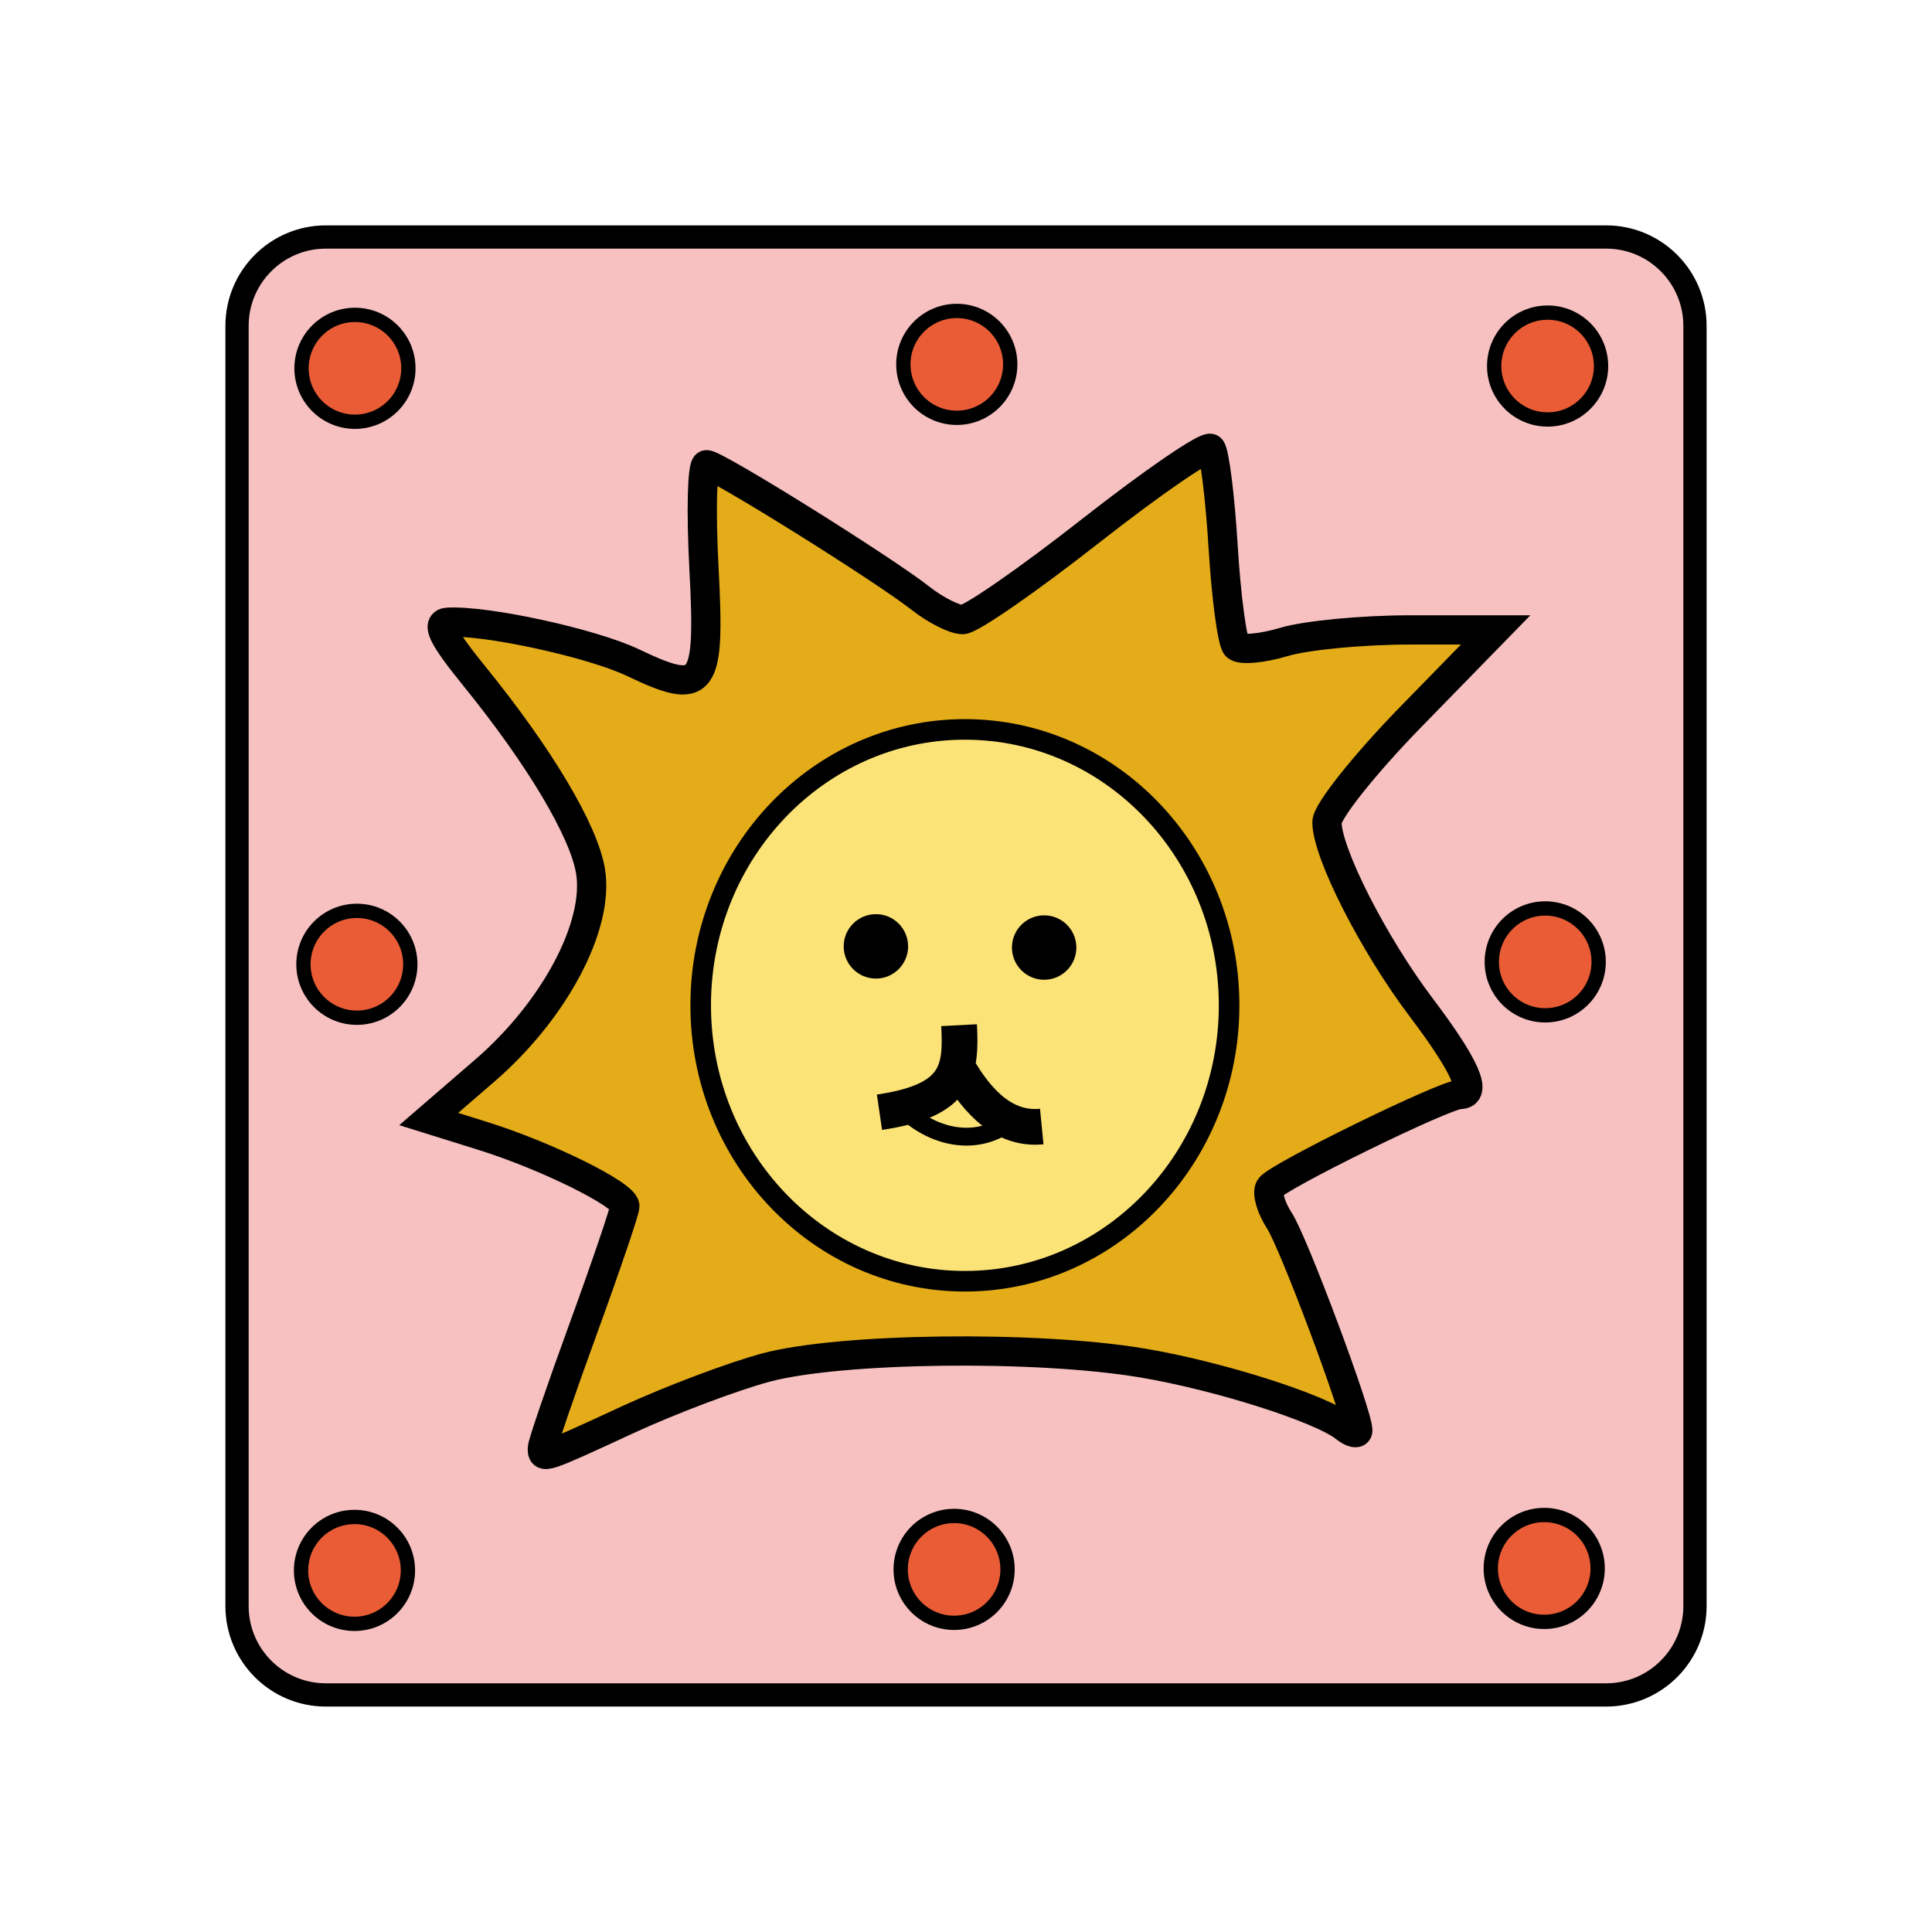
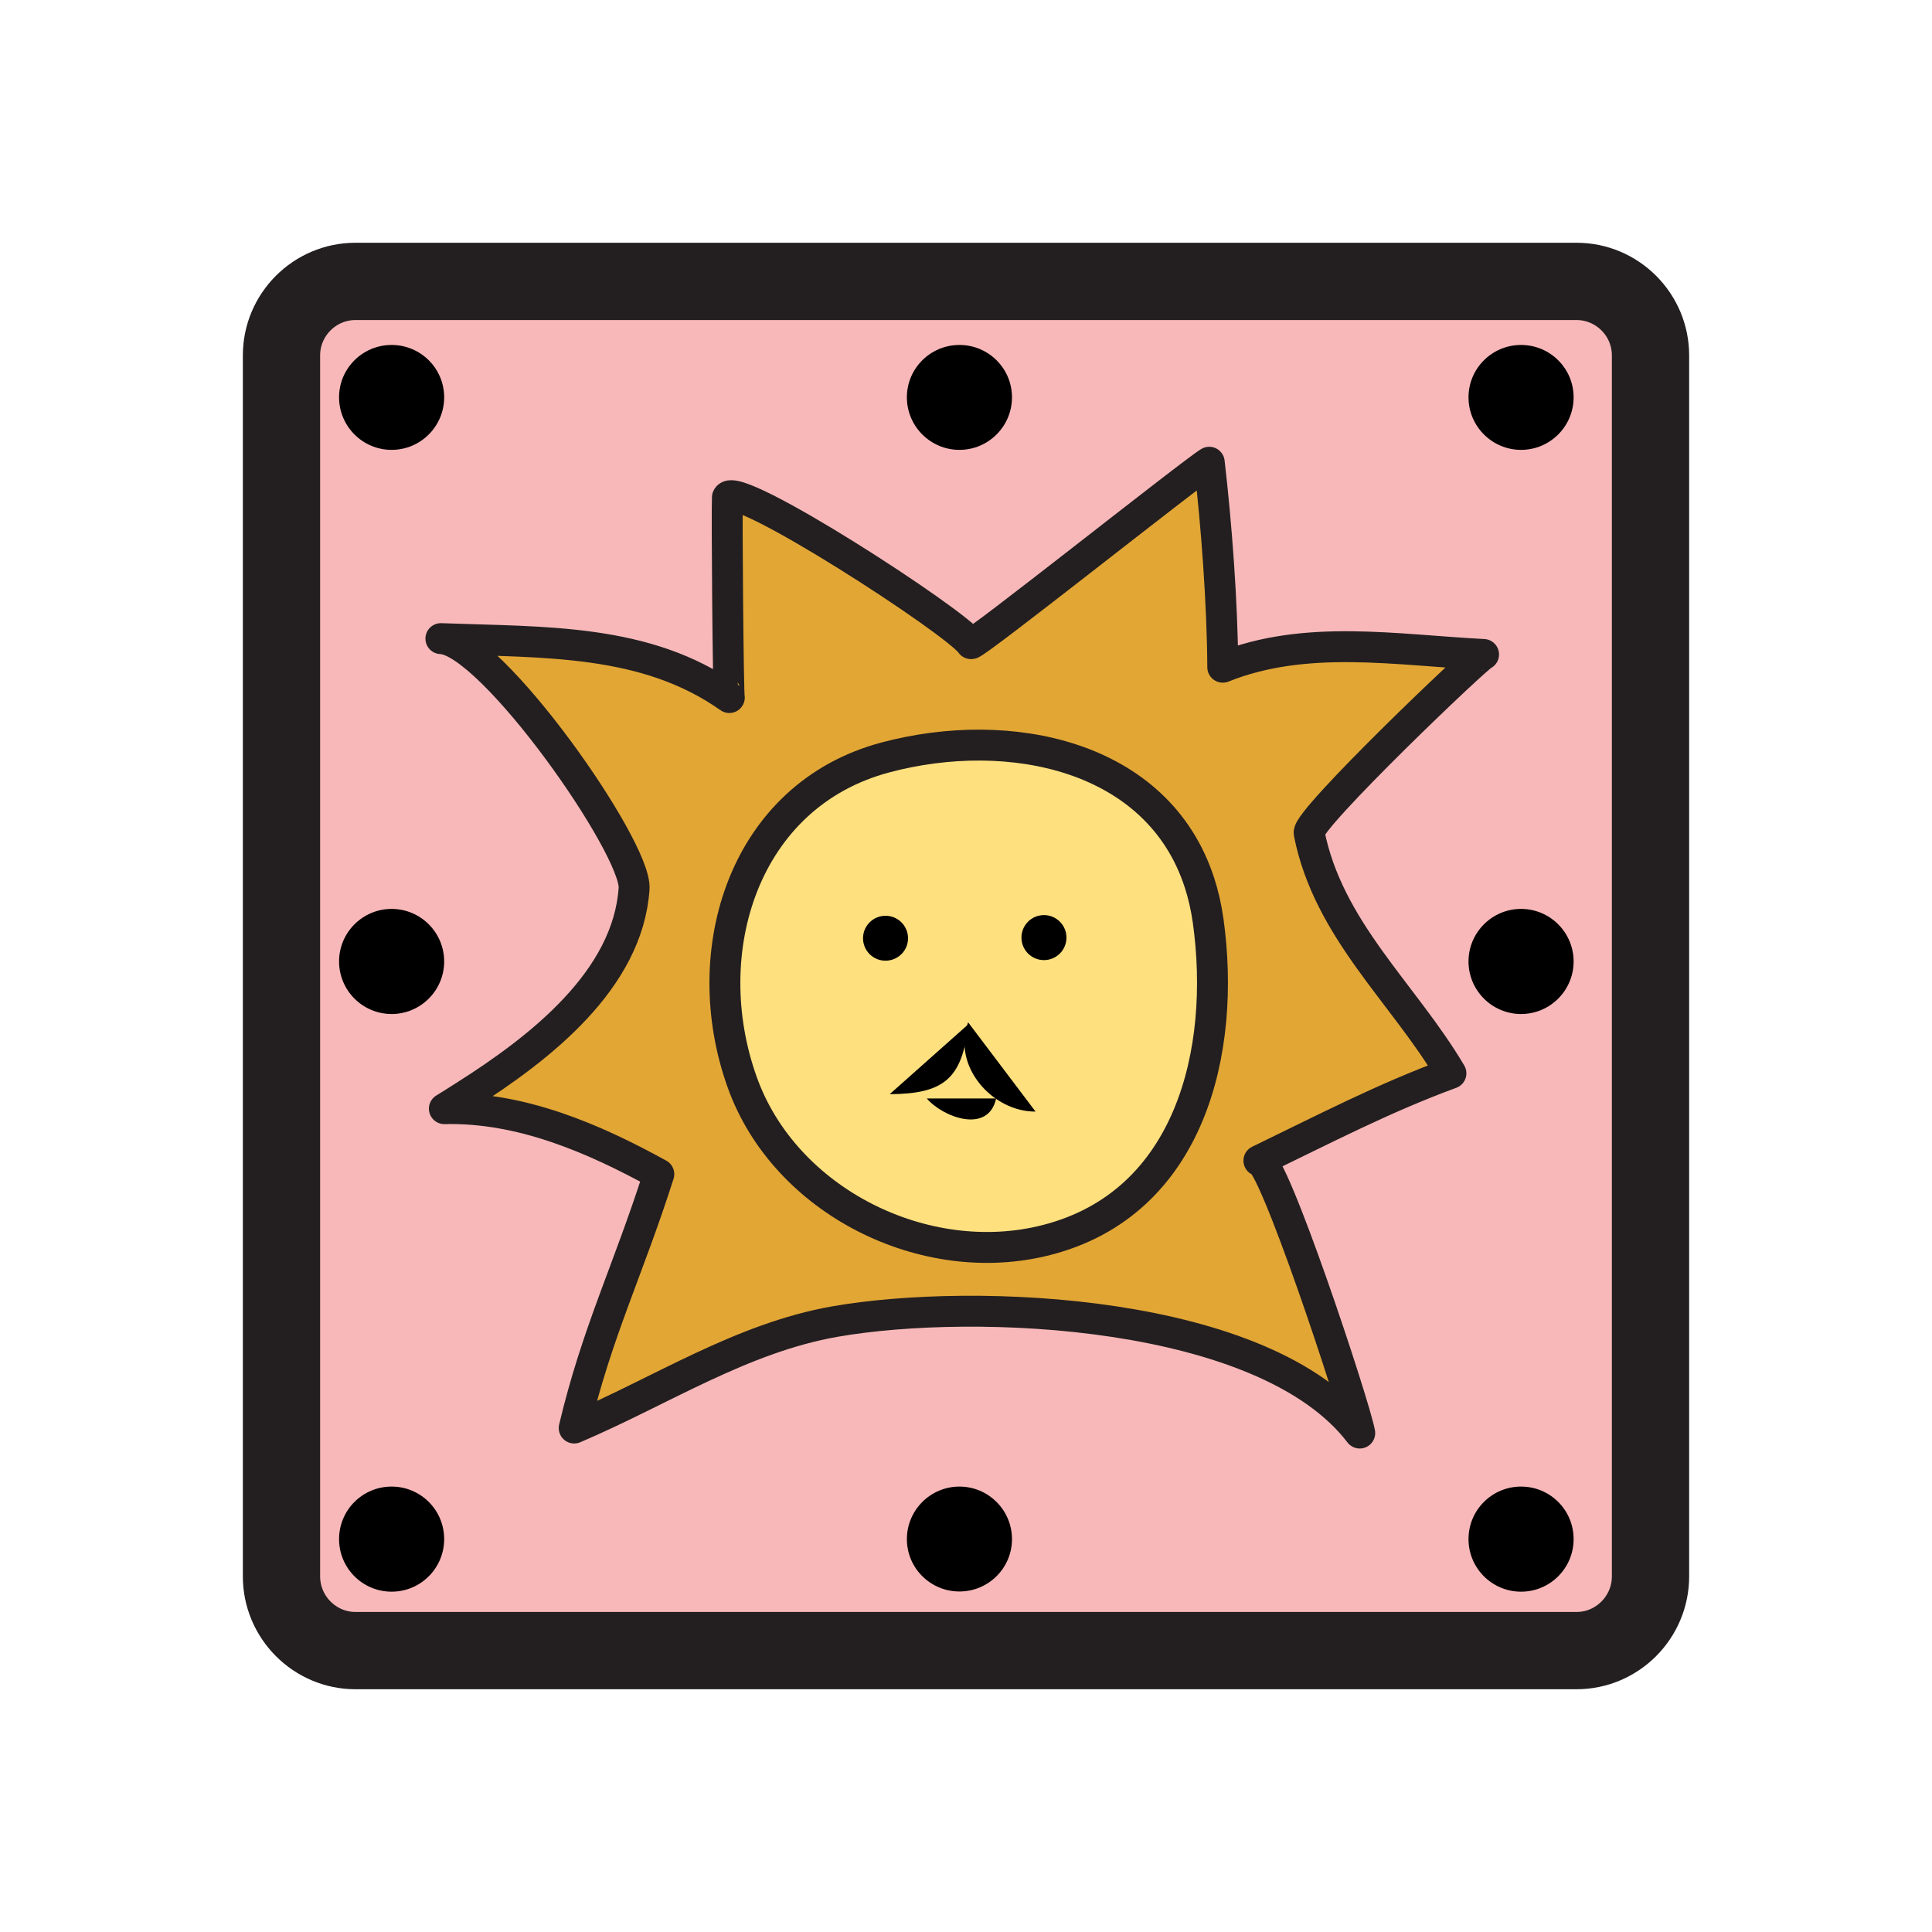
- <svg xmlns="http://www.w3.org/2000/svg" viewBox="0 0 60 60">
-   <g transform="translate(70.408 -344.117)scale(1.30158)">
-     <g transform="translate(-9.14 -13.17)scale(.85211)">
-       <rect width="40.824" height="40.824" x="-46.119" y="332.362" fill="#f7c1c1" stroke="#000" stroke-linecap="square" stroke-width=".651" paint-order="fill markers stroke" ry="2.488" />
-       <g transform="translate(-.267 .134)">
-         <path fill="#e4ac19" stroke="#000" stroke-width=".819" d="M-37.302 366.138c.002-.119.523-1.64 1.157-3.38.634-1.741 1.152-3.267 1.152-3.392 0-.323-2.195-1.41-3.974-1.966l-1.518-.474 1.567-1.353c1.954-1.687 3.212-4.055 2.965-5.581-.184-1.132-1.424-3.214-3.268-5.485-.881-1.087-1.07-1.476-.722-1.493 1.098-.055 4.031.586 5.173 1.13 1.996.952 2.17.72 1.992-2.65-.084-1.589-.051-2.89.073-2.89.274 0 4.946 2.917 5.998 3.745.414.325.942.592 1.172.592s1.846-1.12 3.59-2.489c1.745-1.369 3.257-2.404 3.36-2.301s.259 1.342.345 2.754c.087 1.411.254 2.663.372 2.781.119.118.72.064 1.335-.12.615-.185 2.2-.336 3.522-.336h2.402l-2.364 2.422c-1.3 1.332-2.362 2.665-2.36 2.963.004.866 1.3 3.413 2.639 5.186 1.235 1.636 1.591 2.437 1.084 2.437-.421 0-5.138 2.312-5.32 2.609-.091.146.029.561.265.924.399.61 2.196 5.418 2.196 5.874 0 .111-.163.074-.361-.083-.683-.54-3.543-1.45-5.683-1.807-2.966-.496-8.442-.428-10.53.13-.928.25-2.67.906-3.871 1.461-2.39 1.105-2.393 1.105-2.388.792z" />
-         <ellipse cx="-25.471" cy="-353.742" fill="#fce377" stroke="#000" stroke-linecap="square" stroke-width=".576" paint-order="fill markers stroke" rx="7.398" ry="7.726" transform="scale(1 -1)" />
-         <circle cx="-27.963" cy="352.091" r=".902" paint-order="fill markers stroke" />
-         <g fill="none" stroke="#000">
-           <path d="M-25.725 355.398c.64 1.147 1.41 1.836 2.406 1.738m-4.544-.401c2.21-.323 2.295-1.182 2.229-2.437" />
-           <path stroke-width=".5" d="M-27.288 356.556c.906.936 2.166 1.151 3.071.449" />
-         </g>
-         <circle cx="-23.252" cy="352.124" r=".902" paint-order="fill markers stroke" />
-       </g>
-     </g>
-     <circle cx="-45.625" cy="273.172" r="1.275" fill="#e95c35" stroke="#000" stroke-linecap="square" stroke-width=".341" paint-order="fill markers stroke" />
-     <circle cx="-31.265" cy="273.078" r="1.275" fill="#e95c35" stroke="#000" stroke-linecap="square" stroke-width=".341" paint-order="fill markers stroke" />
-     <circle cx="-17.168" cy="273.118" r="1.275" fill="#e95c35" stroke="#000" stroke-linecap="square" stroke-width=".341" paint-order="fill markers stroke" />
-     <circle cx="-45.579" cy="287.392" r="1.275" fill="#e95c35" stroke="#000" stroke-linecap="square" stroke-width=".341" paint-order="fill markers stroke" />
-     <circle cx="-17.225" cy="287.335" r="1.275" fill="#e95c35" stroke="#000" stroke-linecap="square" stroke-width=".341" paint-order="fill markers stroke" />
-     <circle cx="-45.636" cy="301.854" r="1.275" fill="#e95c35" stroke="#000" stroke-linecap="square" stroke-width=".341" paint-order="fill markers stroke" />
-     <circle cx="-31.329" cy="301.83" r="1.275" fill="#e95c35" stroke="#000" stroke-linecap="square" stroke-width=".341" paint-order="fill markers stroke" />
-     <circle cx="-17.249" cy="301.807" r="1.275" fill="#e95c35" stroke="#000" stroke-linecap="square" stroke-width=".341" paint-order="fill markers stroke" />
-   </g>
+ <svg xmlns="http://www.w3.org/2000/svg" width="100" height="100" viewBox="0 0 100 100">
+   <path fill="#f8b8b9" d="M85.43 81.595c0 2.11-1.72 3.84-3.83 3.84H18.4c-2.11 0-3.83-1.73-3.83-3.84v-63.2c0-2.11 1.72-3.83 3.83-3.83h63.2c2.11 0 3.83 1.72 3.83 3.83z" />
+   <path fill="none" stroke="#231f20" stroke-linecap="round" stroke-linejoin="round" stroke-width="4" d="M85.43 81.595c0 2.11-1.72 3.84-3.83 3.84H18.4c-2.11 0-3.83-1.73-3.83-3.84v-63.2c0-2.11 1.72-3.83 3.83-3.83h63.2c2.11 0 3.83 1.72 3.83 3.83z" />
+   <path d="M52.38 20.565c0 1.5-1.22 2.72-2.72 2.72s-2.72-1.22-2.72-2.72 1.22-2.71 2.72-2.71 2.72 1.21 2.72 2.71m29.07 0c0 1.5-1.22 2.72-2.72 2.72s-2.72-1.22-2.72-2.72 1.22-2.71 2.72-2.71 2.72 1.21 2.72 2.71m-58.46 0c0 1.5-1.22 2.72-2.72 2.72s-2.72-1.22-2.72-2.72 1.22-2.71 2.72-2.71 2.72 1.21 2.72 2.71m29.39 59.1c0 1.5-1.22 2.71-2.72 2.71s-2.72-1.21-2.72-2.71 1.22-2.72 2.72-2.72 2.72 1.22 2.72 2.72m29.07 0a2.72 2.72 0 0 1-5.44 0c0-1.51 1.22-2.72 2.72-2.72s2.72 1.21 2.72 2.72m-58.46 0a2.72 2.72 0 0 1-5.44 0c0-1.51 1.22-2.72 2.72-2.72s2.72 1.21 2.72 2.72m58.46-29.9c0 1.5-1.22 2.72-2.72 2.72s-2.72-1.22-2.72-2.72 1.22-2.72 2.72-2.72 2.72 1.22 2.72 2.72m-58.46 0c0 1.5-1.22 2.72-2.72 2.72s-2.72-1.22-2.72-2.72 1.22-2.72 2.72-2.72 2.72 1.22 2.72 2.72" class="0GY_svg__s7" />
+   <path fill="#e2a635" stroke="#231f20" stroke-linecap="round" stroke-linejoin="round" stroke-width="1.6" d="M24.05 56.725c3.92-2.48 8.45-6.01 8.77-10.73.15-2.1-7.38-12.84-10-12.94 5.36.2 10.6-.01 14.93 3.05-.06-.04-.14-9.77-.1-10.36.38-.99 11.88 6.47 12.61 7.57.11.16 11.48-8.89 12.33-9.39.38 3.27.68 7.31.7 10.61 4.29-1.72 8.97-.89 13.5-.66-.2-.01-9.16 8.54-9.03 9.24.99 5.01 4.88 8.28 7.34 12.44-3.45 1.26-6.67 2.94-9.94 4.52.66-.32 4.96 12.65 5.22 14.1-4.89-6.41-19.9-7.04-27.17-5.77-4.84.85-9.02 3.61-13.49 5.51 1.18-4.97 2.78-8.13 4.38-13.14-3.36-1.85-7.14-3.49-11.1-3.39q.51-.31 1.05-.66" />
+   <path fill="#ffe07f" stroke="#231f20" stroke-linecap="round" stroke-linejoin="round" stroke-width="1.6" d="M62.08 45.675q.3.92.45 1.96c.95 6.76-.92 14.65-8.37 16.55-6.29 1.61-13.54-2.01-15.74-8.16-2.43-6.76.07-14.87 7.41-16.82 6.41-1.71 14.1-.13 16.25 6.47" />
+   <path d="M47 48.565c0 .64-.52 1.16-1.17 1.16-.64 0-1.16-.52-1.16-1.16a1.165 1.165 0 1 1 2.33 0m8.2-.04a1.165 1.165 0 1 1-2.33.01 1.165 1.165 0 0 1 2.33-.01" class="0GY_svg__s10" />
+   <path d="M46.05 56.635c2.71-.02 3.77-.72 4.06-3.61" class="0GY_svg__s11" />
+   <path d="M53.6 57.535c-2.2.02-4.34-2.32-3.49-4.62" class="0GY_svg__s11" />
+   <path d="M47.97 56.855c.81.96 3.18 1.87 3.59 0" class="0GY_svg__s11" />
</svg>
